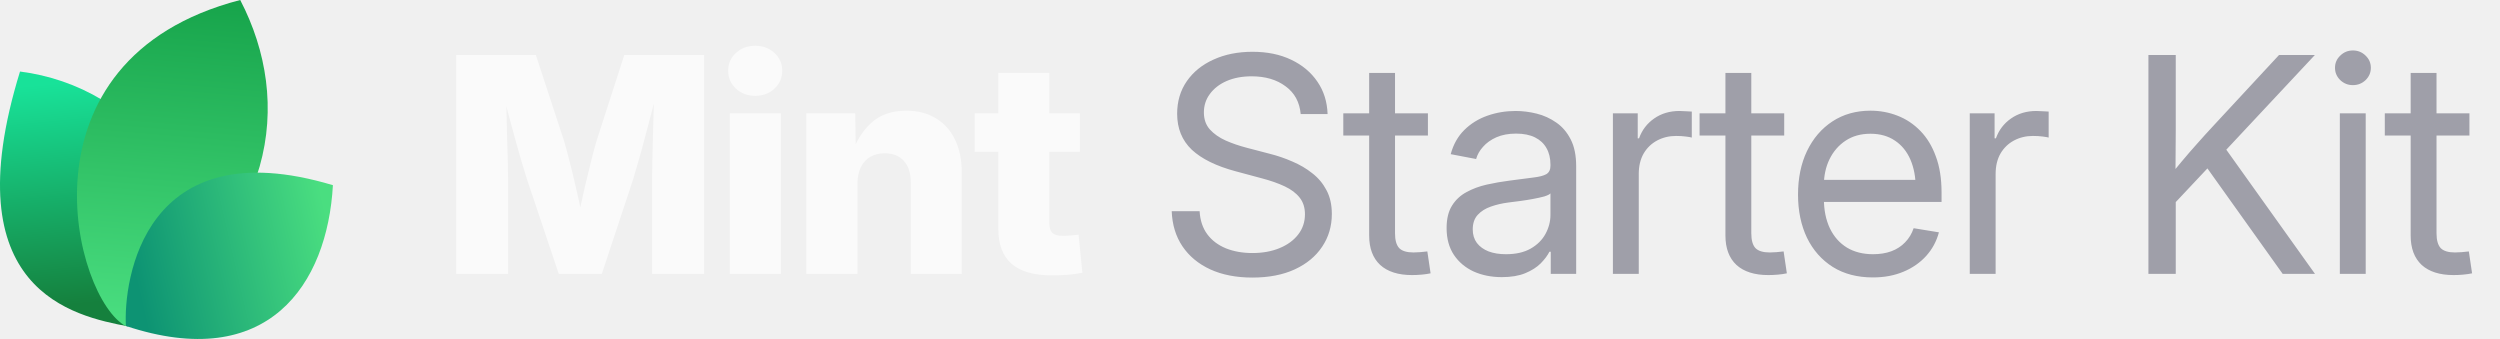
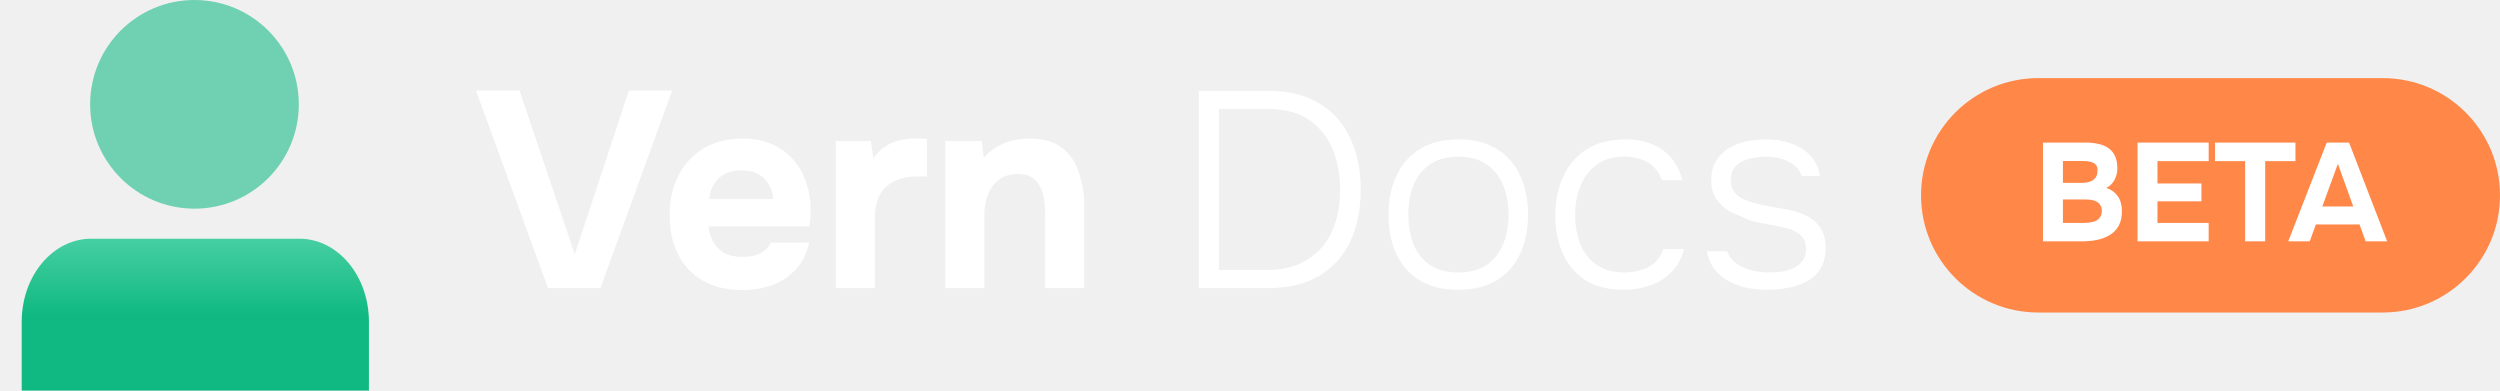
- <svg xmlns="http://www.w3.org/2000/svg" width="177" height="24" viewBox="0 0 177 24" fill="none">
-   <path d="M9.061 23.108C5.268 22.377 -3.391 20.627 1.417 5.064C9.634 6.099 16.973 14.064 9.061 23.108Z" fill="url(#paint0_linear_17557_2145)" />
-   <path d="M8.919 23.094C5.276 21.222 0.784 4.209 17.007 0C20.757 7.193 19.621 16.545 8.919 23.094Z" fill="url(#paint1_linear_17557_2145)" />
-   <path d="M8.914 23.079C8.735 19.882 10.159 9.085 23.57 13.111C23.181 20.123 18.984 26.418 8.914 23.079Z" fill="url(#paint2_linear_17557_2145)" />
-   <path d="M32.301 19.392V3.894H37.938L39.925 9.948C40.036 10.315 40.164 10.787 40.31 11.362C40.462 11.938 40.611 12.552 40.757 13.204C40.91 13.855 41.048 14.483 41.173 15.086C41.305 15.682 41.412 16.192 41.495 16.615H40.695C40.771 16.192 40.871 15.682 40.996 15.086C41.128 14.49 41.267 13.866 41.412 13.214C41.565 12.562 41.714 11.948 41.86 11.373C42.005 10.79 42.133 10.315 42.244 9.948L44.2 3.894H49.848V19.392H46.166V12.704C46.166 12.357 46.173 11.917 46.187 11.383C46.2 10.849 46.214 10.27 46.228 9.646C46.249 9.022 46.266 8.391 46.28 7.753C46.301 7.115 46.311 6.519 46.311 5.964H46.623C46.485 6.561 46.332 7.181 46.166 7.826C45.999 8.471 45.833 9.102 45.666 9.719C45.507 10.336 45.351 10.901 45.198 11.414C45.053 11.928 44.928 12.357 44.824 12.704L42.608 19.392H39.561L37.314 12.704C37.203 12.357 37.072 11.928 36.919 11.414C36.773 10.901 36.614 10.34 36.441 9.729C36.274 9.112 36.104 8.481 35.931 7.836C35.764 7.192 35.608 6.567 35.463 5.964H35.827C35.834 6.512 35.844 7.105 35.858 7.743C35.872 8.374 35.886 9.005 35.9 9.636C35.92 10.26 35.938 10.839 35.952 11.373C35.965 11.907 35.972 12.351 35.972 12.704V19.392H32.301ZM51.668 19.392V8.024H55.288V19.392H51.668ZM53.468 6.786C52.927 6.786 52.473 6.616 52.105 6.276C51.738 5.93 51.554 5.507 51.554 5.007C51.554 4.508 51.738 4.088 52.105 3.749C52.473 3.409 52.927 3.239 53.468 3.239C54.009 3.239 54.463 3.409 54.83 3.749C55.198 4.082 55.382 4.501 55.382 5.007C55.382 5.507 55.198 5.93 54.83 6.276C54.463 6.616 54.009 6.786 53.468 6.786ZM60.708 13.027V19.392H57.088V8.024H60.551L60.593 10.967H60.281C60.593 10.024 61.061 9.268 61.685 8.7C62.309 8.124 63.138 7.836 64.171 7.836C64.975 7.836 65.672 8.017 66.262 8.377C66.851 8.731 67.302 9.234 67.614 9.885C67.933 10.537 68.092 11.307 68.092 12.194V19.392H64.483V12.912C64.483 12.26 64.32 11.754 63.994 11.394C63.675 11.033 63.221 10.853 62.632 10.853C62.25 10.853 61.914 10.936 61.623 11.102C61.332 11.269 61.106 11.515 60.947 11.841C60.787 12.16 60.708 12.555 60.708 13.027ZM76.456 8.024V10.749H69.008V8.024H76.456ZM70.683 5.163H74.292V15.783C74.292 16.102 74.361 16.334 74.5 16.48C74.646 16.625 74.899 16.698 75.259 16.698C75.405 16.698 75.596 16.688 75.831 16.667C76.074 16.646 76.251 16.629 76.362 16.615L76.632 19.309C76.313 19.378 75.963 19.427 75.582 19.455C75.207 19.482 74.836 19.496 74.469 19.496C73.2 19.496 72.25 19.222 71.619 18.674C70.995 18.127 70.683 17.308 70.683 16.22V5.163Z" fill="#FAFAFA" />
-   <path d="M88.667 19.652C87.523 19.652 86.528 19.458 85.682 19.07C84.843 18.681 84.188 18.137 83.716 17.437C83.245 16.736 82.992 15.908 82.957 14.951H84.933C84.968 15.596 85.148 16.14 85.474 16.584C85.8 17.021 86.24 17.354 86.795 17.582C87.35 17.804 87.974 17.915 88.667 17.915C89.388 17.915 90.026 17.801 90.581 17.572C91.143 17.343 91.583 17.024 91.902 16.615C92.228 16.199 92.391 15.717 92.391 15.169C92.391 14.698 92.266 14.306 92.017 13.994C91.767 13.675 91.413 13.408 90.956 13.193C90.498 12.978 89.954 12.787 89.323 12.621L87.502 12.132C86.123 11.765 85.082 11.255 84.382 10.603C83.689 9.944 83.342 9.095 83.342 8.055C83.342 7.174 83.571 6.404 84.028 5.746C84.486 5.087 85.117 4.577 85.921 4.217C86.726 3.849 87.645 3.666 88.678 3.666C89.718 3.666 90.63 3.853 91.413 4.227C92.204 4.602 92.824 5.122 93.275 5.787C93.726 6.446 93.965 7.209 93.993 8.076H92.089C92.013 7.23 91.656 6.574 91.018 6.11C90.387 5.638 89.586 5.403 88.615 5.403C87.95 5.403 87.36 5.513 86.847 5.735C86.341 5.957 85.946 6.262 85.661 6.651C85.377 7.032 85.235 7.469 85.235 7.961C85.235 8.447 85.377 8.849 85.661 9.168C85.946 9.48 86.317 9.74 86.774 9.948C87.232 10.149 87.724 10.319 88.251 10.457L89.884 10.884C90.439 11.023 90.977 11.206 91.496 11.435C92.023 11.657 92.495 11.934 92.911 12.267C93.334 12.593 93.67 12.995 93.92 13.474C94.17 13.945 94.294 14.504 94.294 15.149C94.294 16.015 94.066 16.788 93.608 17.468C93.157 18.148 92.512 18.681 91.673 19.07C90.834 19.458 89.832 19.652 88.667 19.652ZM101.097 8.024V9.594H95.106V8.024H101.097ZM96.937 5.163H98.767V16.521C98.767 17 98.865 17.347 99.059 17.562C99.26 17.77 99.6 17.874 100.078 17.874C100.21 17.874 100.366 17.867 100.546 17.853C100.733 17.832 100.903 17.815 101.056 17.801L101.285 19.351C101.097 19.392 100.886 19.423 100.65 19.444C100.414 19.465 100.189 19.475 99.974 19.475C98.996 19.475 98.244 19.236 97.717 18.758C97.197 18.272 96.937 17.579 96.937 16.677V5.163ZM106.33 19.621C105.595 19.621 104.932 19.489 104.343 19.226C103.754 18.955 103.285 18.564 102.939 18.05C102.592 17.53 102.419 16.896 102.419 16.147C102.419 15.495 102.547 14.965 102.804 14.556C103.06 14.146 103.403 13.828 103.833 13.599C104.263 13.363 104.742 13.186 105.269 13.068C105.796 12.95 106.333 12.857 106.881 12.787C107.574 12.69 108.132 12.617 108.555 12.569C108.978 12.52 109.287 12.441 109.481 12.33C109.675 12.212 109.772 12.014 109.772 11.737V11.654C109.772 11.203 109.679 10.815 109.492 10.489C109.311 10.163 109.041 9.91 108.68 9.729C108.32 9.549 107.872 9.459 107.338 9.459C106.805 9.459 106.34 9.546 105.945 9.719C105.556 9.892 105.241 10.118 104.998 10.395C104.755 10.665 104.593 10.953 104.509 11.258L102.71 10.915C102.897 10.222 103.22 9.65 103.677 9.199C104.135 8.748 104.679 8.412 105.31 8.19C105.941 7.968 106.607 7.857 107.307 7.857C107.8 7.857 108.295 7.92 108.795 8.044C109.301 8.169 109.765 8.381 110.188 8.679C110.611 8.97 110.951 9.369 111.208 9.875C111.464 10.374 111.593 11.005 111.593 11.768V19.392H109.793V17.822H109.7C109.568 18.085 109.363 18.359 109.086 18.643C108.809 18.921 108.444 19.153 107.994 19.34C107.543 19.527 106.988 19.621 106.33 19.621ZM106.621 17.998C107.321 17.998 107.904 17.867 108.368 17.603C108.84 17.333 109.19 16.986 109.419 16.563C109.654 16.133 109.772 15.682 109.772 15.211V13.692C109.703 13.769 109.554 13.841 109.325 13.911C109.096 13.973 108.829 14.032 108.524 14.088C108.226 14.143 107.921 14.192 107.609 14.233C107.304 14.275 107.033 14.309 106.798 14.337C106.354 14.393 105.938 14.49 105.549 14.628C105.168 14.76 104.86 14.954 104.624 15.211C104.388 15.467 104.27 15.811 104.27 16.241C104.27 16.615 104.367 16.934 104.561 17.198C104.762 17.461 105.04 17.662 105.393 17.801C105.747 17.933 106.156 17.998 106.621 17.998ZM114.193 19.392V8.024H115.951V9.792H116.045C116.253 9.209 116.61 8.741 117.116 8.388C117.622 8.034 118.219 7.857 118.905 7.857C119.058 7.857 119.217 7.864 119.384 7.878C119.55 7.885 119.682 7.892 119.779 7.899V9.74C119.716 9.719 119.578 9.695 119.363 9.667C119.155 9.639 118.922 9.625 118.666 9.625C118.174 9.625 117.726 9.733 117.324 9.948C116.922 10.163 116.603 10.471 116.367 10.874C116.138 11.276 116.024 11.758 116.024 12.319V19.392H114.193ZM126.322 8.024V9.594H120.33V8.024H126.322ZM122.161 5.163H123.992V16.521C123.992 17 124.089 17.347 124.283 17.562C124.484 17.77 124.824 17.874 125.302 17.874C125.434 17.874 125.59 17.867 125.77 17.853C125.958 17.832 126.127 17.815 126.28 17.801L126.509 19.351C126.322 19.392 126.11 19.423 125.874 19.444C125.639 19.465 125.413 19.475 125.198 19.475C124.221 19.475 123.468 19.236 122.941 18.758C122.421 18.272 122.161 17.579 122.161 16.677V5.163ZM132.604 19.642C131.502 19.642 130.555 19.396 129.765 18.903C128.974 18.404 128.364 17.714 127.934 16.834C127.511 15.946 127.3 14.927 127.3 13.775C127.3 12.611 127.511 11.584 127.934 10.697C128.364 9.802 128.964 9.102 129.734 8.596C130.51 8.089 131.408 7.836 132.428 7.836C133.1 7.836 133.738 7.954 134.341 8.19C134.952 8.426 135.489 8.783 135.954 9.261C136.425 9.74 136.793 10.343 137.056 11.071C137.327 11.792 137.462 12.645 137.462 13.63V14.296H128.433V12.735H136.463L135.631 13.297C135.631 12.541 135.506 11.876 135.257 11.3C135.007 10.725 134.643 10.277 134.165 9.958C133.686 9.632 133.107 9.469 132.428 9.469C131.748 9.469 131.162 9.632 130.67 9.958C130.177 10.284 129.796 10.725 129.526 11.279C129.262 11.827 129.13 12.441 129.13 13.12V14.046C129.13 14.864 129.273 15.572 129.557 16.168C129.841 16.757 130.243 17.211 130.763 17.53C131.283 17.842 131.901 17.998 132.615 17.998C133.093 17.998 133.523 17.929 133.905 17.79C134.293 17.645 134.619 17.433 134.882 17.156C135.153 16.879 135.354 16.546 135.486 16.157L137.275 16.449C137.108 17.08 136.81 17.634 136.38 18.113C135.95 18.591 135.413 18.966 134.768 19.236C134.123 19.507 133.402 19.642 132.604 19.642ZM139.459 19.392V8.024H141.217V9.792H141.311C141.519 9.209 141.876 8.741 142.382 8.388C142.888 8.034 143.485 7.857 144.171 7.857C144.324 7.857 144.483 7.864 144.649 7.878C144.816 7.885 144.948 7.892 145.045 7.899V9.74C144.982 9.719 144.844 9.695 144.629 9.667C144.421 9.639 144.188 9.625 143.932 9.625C143.439 9.625 142.992 9.733 142.59 9.948C142.188 10.163 141.869 10.471 141.633 10.874C141.404 11.276 141.29 11.758 141.29 12.319V19.392H139.459ZM153.429 14.961V12.715C153.783 12.257 154.136 11.82 154.49 11.404C154.844 10.981 155.204 10.565 155.572 10.156C155.939 9.74 156.314 9.327 156.695 8.918L161.355 3.894H163.893L157.277 10.967H157.184L153.429 14.961ZM152.108 19.392V3.894H154.043V9.241L154.022 12.559L154.043 13.505V19.392H152.108ZM161.615 19.392L155.967 11.477L157.173 9.969L163.903 19.392H161.615ZM165.661 19.392V8.024H167.492V19.392H165.661ZM166.587 6.027C166.24 6.027 165.942 5.909 165.692 5.673C165.443 5.43 165.318 5.139 165.318 4.799C165.318 4.459 165.443 4.172 165.692 3.936C165.942 3.693 166.24 3.572 166.587 3.572C166.934 3.572 167.232 3.693 167.482 3.936C167.731 4.172 167.856 4.459 167.856 4.799C167.856 5.139 167.731 5.43 167.482 5.673C167.232 5.909 166.934 6.027 166.587 6.027ZM174.836 8.024V9.594H168.844V8.024H174.836ZM170.675 5.163H172.506V16.521C172.506 17 172.603 17.347 172.797 17.562C172.998 17.77 173.338 17.874 173.816 17.874C173.948 17.874 174.104 17.867 174.284 17.853C174.472 17.832 174.641 17.815 174.794 17.801L175.023 19.351C174.836 19.392 174.624 19.423 174.388 19.444C174.153 19.465 173.927 19.475 173.712 19.475C172.735 19.475 171.982 19.236 171.455 18.758C170.935 18.272 170.675 17.579 170.675 16.677V5.163Z" fill="#9F9FA9" />
+ <svg xmlns="http://www.w3.org/2000/svg" width="1792" height="280" viewBox="0 0 1792 280" fill="none">
+   <path d="M139.402 149.573C180.705 149.573 214.188 116.09 214.188 74.786C214.188 33.483 180.705 0 139.402 0C98.098 0 64.615 33.483 64.615 74.786C64.615 116.09 98.098 149.573 139.402 149.573Z" fill="#6FD1B1" />
+   <path d="M15.556 280V230.581C15.556 214.808 20.8 199.682 30.135 188.529C39.47 177.377 52.131 171.111 65.333 171.111H214.667C227.869 171.111 240.53 177.377 249.865 188.529C259.2 199.682 264.444 214.808 264.444 230.581V280" fill="url(#paint0_linear_170_46)" />
+   <path d="M392.8 206.5L341.2 64.9H372.4L412 182.3L450.8 64.9H481.8L430.4 206.5H392.8ZM532.208 207.9C521.141 207.9 511.741 205.7 504.008 201.3C496.274 196.9 490.341 190.7 486.208 182.7C482.074 174.567 480.008 165.1 480.008 154.3C480.008 143.367 482.141 133.833 486.408 125.7C490.674 117.433 496.674 110.967 504.408 106.3C512.274 101.633 521.541 99.3 532.208 99.3C540.208 99.3 547.208 100.633 553.208 103.3C559.341 105.967 564.474 109.7 568.608 114.5C572.874 119.3 576.008 124.9 578.008 131.3C580.141 137.567 581.141 144.367 581.008 151.7C581.008 153.567 580.941 155.367 580.808 157.1C580.674 158.833 580.408 160.567 580.008 162.3H507.808C508.208 166.3 509.341 169.967 511.208 173.3C513.074 176.633 515.674 179.3 519.008 181.3C522.474 183.167 526.741 184.1 531.808 184.1C535.141 184.1 538.208 183.767 541.008 183.1C543.808 182.3 546.208 181.1 548.208 179.5C550.208 177.9 551.608 176.033 552.408 173.9H580.008C578.274 181.767 575.008 188.233 570.208 193.3C565.541 198.367 559.874 202.1 553.208 204.5C546.541 206.767 539.541 207.9 532.208 207.9ZM508.408 142.7H554.208C554.074 139.1 553.141 135.767 551.408 132.7C549.808 129.5 547.341 126.967 544.008 125.1C540.808 123.1 536.674 122.1 531.608 122.1C526.541 122.1 522.274 123.1 518.808 125.1C515.474 127.1 512.941 129.7 511.208 132.9C509.608 135.967 508.674 139.233 508.408 142.7ZM599.047 206.5V101.1H624.247L626.047 113.7C628.714 109.7 631.714 106.7 635.047 104.7C638.38 102.567 641.847 101.167 645.447 100.5C649.047 99.7 652.714 99.3 656.447 99.3C658.18 99.3 659.78 99.367 661.247 99.5C662.714 99.5 663.78 99.5 664.447 99.5V126.5H657.847C651.58 126.5 646.114 127.567 641.447 129.7C636.78 131.833 633.18 135.167 630.647 139.7C628.247 144.233 627.047 150.033 627.047 157.1V206.5H599.047ZM677.563 206.5V101.1H703.763L705.163 113.3C708.096 109.7 711.429 106.9 715.163 104.9C719.029 102.767 722.896 101.3 726.763 100.5C730.763 99.7 734.363 99.3 737.563 99.3C747.696 99.3 755.563 101.5 761.163 105.9C766.896 110.3 770.963 116.233 773.363 123.7C775.896 131.033 777.163 139.233 777.163 148.3V206.5H749.163V151.9C749.163 148.7 748.896 145.5 748.363 142.3C747.829 139.1 746.829 136.167 745.363 133.5C744.029 130.833 742.096 128.7 739.563 127.1C737.029 125.5 733.696 124.7 729.563 124.7C724.229 124.7 719.763 126.033 716.163 128.7C712.563 131.367 709.896 134.967 708.163 139.5C706.429 144.033 705.563 149.033 705.563 154.5V206.5H677.563ZM859.363 206.5V65.1H908.963C923.629 65.1 935.829 68.1 945.563 74.1C955.429 79.967 962.829 88.233 967.763 98.9C972.829 109.433 975.363 121.767 975.363 135.9C975.363 149.9 972.896 162.233 967.963 172.9C963.029 183.433 955.629 191.7 945.763 197.7C935.896 203.567 923.629 206.5 908.963 206.5H859.363ZM873.763 193.5H907.763C919.629 193.5 929.429 191.033 937.163 186.1C945.029 181.167 950.896 174.433 954.763 165.9C958.629 157.233 960.563 147.233 960.563 135.9C960.563 124.833 958.696 114.967 954.963 106.3C951.229 97.633 945.563 90.767 937.963 85.7C930.363 80.633 920.629 78.1 908.763 78.1H873.763V193.5ZM1045.31 207.7C1034.24 207.7 1024.97 205.433 1017.51 200.9C1010.04 196.233 1004.44 189.833 1000.71 181.7C997.108 173.567 995.308 164.3 995.308 153.9C995.308 143.367 997.174 134.1 1000.91 126.1C1004.64 117.967 1010.24 111.567 1017.71 106.9C1025.17 102.233 1034.44 99.9 1045.51 99.9C1056.57 99.9 1065.77 102.233 1073.11 106.9C1080.57 111.567 1086.11 117.967 1089.71 126.1C1093.44 134.1 1095.31 143.367 1095.31 153.9C1095.31 164.3 1093.44 173.567 1089.71 181.7C1085.97 189.833 1080.37 196.233 1072.91 200.9C1065.57 205.433 1056.37 207.7 1045.31 207.7ZM1045.31 195.3C1053.57 195.3 1060.37 193.5 1065.71 189.9C1071.04 186.167 1074.97 181.167 1077.51 174.9C1080.04 168.633 1081.31 161.633 1081.31 153.9C1081.31 146.167 1080.04 139.167 1077.51 132.9C1074.97 126.633 1071.04 121.633 1065.71 117.9C1060.37 114.167 1053.57 112.3 1045.31 112.3C1037.04 112.3 1030.24 114.167 1024.91 117.9C1019.57 121.633 1015.64 126.633 1013.11 132.9C1010.71 139.167 1009.51 146.167 1009.51 153.9C1009.51 161.633 1010.71 168.633 1013.11 174.9C1015.64 181.167 1019.57 186.167 1024.91 189.9C1030.24 193.5 1037.04 195.3 1045.31 195.3ZM1164.04 207.7C1152.97 207.7 1143.77 205.433 1136.44 200.9C1129.24 196.233 1123.84 189.833 1120.24 181.7C1116.64 173.567 1114.84 164.367 1114.84 154.1C1114.84 143.967 1116.71 134.833 1120.44 126.7C1124.17 118.433 1129.77 111.9 1137.24 107.1C1144.71 102.3 1154.17 99.9 1165.64 99.9C1172.44 99.9 1178.57 101.033 1184.04 103.3C1189.51 105.433 1194.11 108.7 1197.84 113.1C1201.57 117.367 1204.24 122.7 1205.84 129.1H1191.24C1189.11 123.1 1185.64 118.833 1180.84 116.3C1176.17 113.633 1170.77 112.3 1164.64 112.3C1156.24 112.3 1149.44 114.3 1144.24 118.3C1139.04 122.167 1135.17 127.3 1132.64 133.7C1130.24 139.967 1129.04 146.767 1129.04 154.1C1129.04 161.567 1130.24 168.433 1132.64 174.7C1135.17 180.967 1139.04 185.967 1144.24 189.7C1149.57 193.433 1156.37 195.3 1164.64 195.3C1170.64 195.3 1176.24 194.033 1181.44 191.5C1186.64 188.967 1190.24 184.633 1192.24 178.5H1207.04C1205.44 185.167 1202.44 190.7 1198.04 195.1C1193.77 199.367 1188.64 202.567 1182.64 204.7C1176.77 206.7 1170.57 207.7 1164.04 207.7ZM1266.99 207.7C1262.32 207.7 1257.66 207.3 1252.99 206.5C1248.32 205.567 1243.92 204.033 1239.79 201.9C1235.66 199.767 1232.12 196.9 1229.19 193.3C1226.39 189.7 1224.46 185.3 1223.39 180.1H1237.99C1239.59 183.967 1241.99 187.033 1245.19 189.3C1248.52 191.433 1252.19 192.967 1256.19 193.9C1260.19 194.833 1263.99 195.3 1267.59 195.3C1270.12 195.3 1272.92 195.167 1275.99 194.9C1279.19 194.5 1282.19 193.7 1284.99 192.5C1287.79 191.3 1290.06 189.567 1291.79 187.3C1293.66 185.033 1294.59 182.033 1294.59 178.3C1294.59 174.967 1293.79 172.3 1292.19 170.3C1290.72 168.3 1288.72 166.7 1286.19 165.5C1283.66 164.3 1280.86 163.433 1277.79 162.9C1272.99 161.833 1267.86 160.833 1262.39 159.9C1256.92 158.967 1251.99 157.3 1247.59 154.9C1244.92 153.967 1242.32 152.833 1239.79 151.5C1237.39 150.033 1235.19 148.3 1233.19 146.3C1231.19 144.3 1229.59 141.9 1228.39 139.1C1227.19 136.3 1226.59 133.033 1226.59 129.3C1226.59 124.1 1227.66 119.633 1229.79 115.9C1231.92 112.167 1234.79 109.1 1238.39 106.7C1242.12 104.3 1246.39 102.567 1251.19 101.5C1255.99 100.433 1261.06 99.9 1266.39 99.9C1272.79 99.9 1278.66 100.9 1283.99 102.9C1289.46 104.767 1293.99 107.633 1297.59 111.5C1301.32 115.367 1303.66 120.233 1304.59 126.1H1291.39C1289.92 121.7 1286.86 118.3 1282.19 115.9C1277.52 113.5 1272.12 112.3 1265.99 112.3C1263.72 112.3 1261.12 112.5 1258.19 112.9C1255.26 113.3 1252.46 114.1 1249.79 115.3C1247.12 116.367 1244.92 118.033 1243.19 120.3C1241.46 122.433 1240.59 125.367 1240.59 129.1C1240.59 132.567 1241.46 135.433 1243.19 137.7C1244.92 139.967 1247.32 141.767 1250.39 143.1C1253.46 144.3 1256.79 145.367 1260.39 146.3C1264.79 147.233 1269.59 148.167 1274.79 149.1C1280.12 149.9 1284.52 150.833 1287.99 151.9C1292.39 153.233 1296.12 155.033 1299.19 157.3C1302.26 159.567 1304.59 162.367 1306.19 165.7C1307.79 168.9 1308.59 172.767 1308.59 177.3C1308.59 183.433 1307.39 188.5 1304.99 192.5C1302.59 196.367 1299.32 199.433 1295.19 201.7C1291.19 203.833 1286.72 205.367 1281.79 206.3C1276.86 207.233 1271.92 207.7 1266.99 207.7Z" fill="white" />
+   <path d="M1377 140C1377 93.608 1414.61 56 1461 56H1708C1754.39 56 1792 93.608 1792 140V140C1792 186.392 1754.39 224 1708 224H1461C1414.61 224 1377 186.392 1377 140V140Z" fill="#FF8747" />
+   <path d="M1464.4 173V102.2H1495.4C1498.67 102.2 1501.63 102.533 1504.3 103.2C1507.03 103.8 1509.4 104.8 1511.4 106.2C1513.4 107.6 1514.93 109.467 1516 111.8C1517.13 114.133 1517.7 117.1 1517.7 120.7C1517.7 123.633 1517.03 126.367 1515.7 128.9C1514.37 131.433 1512.4 133.367 1509.8 134.7C1513.27 135.833 1516 137.8 1518 140.6C1520 143.333 1521 146.967 1521 151.5C1521 155.567 1520.23 159 1518.7 161.8C1517.17 164.533 1515.07 166.733 1512.4 168.4C1509.73 170.067 1506.63 171.267 1503.1 172C1499.57 172.667 1495.8 173 1491.8 173H1464.4ZM1478.7 159.8H1493.5C1495.3 159.8 1496.97 159.667 1498.5 159.4C1500.1 159.133 1501.5 158.7 1502.7 158.1C1503.9 157.433 1504.83 156.533 1505.5 155.4C1506.23 154.267 1506.6 152.867 1506.6 151.2C1506.6 149.667 1506.3 148.4 1505.7 147.4C1505.17 146.333 1504.37 145.467 1503.3 144.8C1502.3 144.133 1501.1 143.667 1499.7 143.4C1498.37 143.133 1496.87 143 1495.2 143H1478.7V159.8ZM1478.7 131.1H1491.8C1493.6 131.1 1495.23 130.933 1496.7 130.6C1498.17 130.267 1499.4 129.733 1500.4 129C1501.4 128.267 1502.17 127.367 1502.7 126.3C1503.23 125.167 1503.5 123.867 1503.5 122.4C1503.57 120.4 1503.13 118.933 1502.2 118C1501.27 117 1500 116.333 1498.4 116C1496.8 115.6 1495 115.4 1493 115.4H1478.7V131.1ZM1532.18 173V102.2H1583.18V115.5H1546.48V131.5H1577.98V144.3H1546.48V159.8H1583.18V173H1532.18ZM1609.29 173V115.5H1587.69V102.2H1645.39V115.5H1623.69V173H1609.29ZM1640.21 173L1667.81 102.2H1683.81L1711.11 173H1695.71L1691.31 160.9H1660.01L1655.61 173H1640.21ZM1664.61 148H1686.81L1675.81 117.4L1664.61 148Z" fill="white" />
  <defs>
-     <linearGradient id="paint0_linear_17557_2145" x1="3.776" y1="5.916" x2="5.232" y2="21.559" gradientUnits="userSpaceOnUse">
-       <stop stop-color="#18E299" />
-       <stop offset="1" stop-color="#15803D" />
-     </linearGradient>
-     <linearGradient id="paint1_linear_17557_2145" x1="12.171" y1="-0.718" x2="10.19" y2="22.983" gradientUnits="userSpaceOnUse">
-       <stop stop-color="#16A34A" />
-       <stop offset="1" stop-color="#4ADE80" />
-     </linearGradient>
-     <linearGradient id="paint2_linear_17557_2145" x1="23.133" y1="15.353" x2="9.338" y2="18.52" gradientUnits="userSpaceOnUse">
-       <stop stop-color="#4ADE80" />
-       <stop offset="1" stop-color="#0D9373" />
+     <linearGradient id="paint0_linear_170_46" x1="140" y1="171.111" x2="140" y2="226.154" gradientUnits="userSpaceOnUse">
+       <stop stop-color="#46CFA2" />
+       <stop offset="1" stop-color="#10B981" />
    </linearGradient>
  </defs>
</svg>
